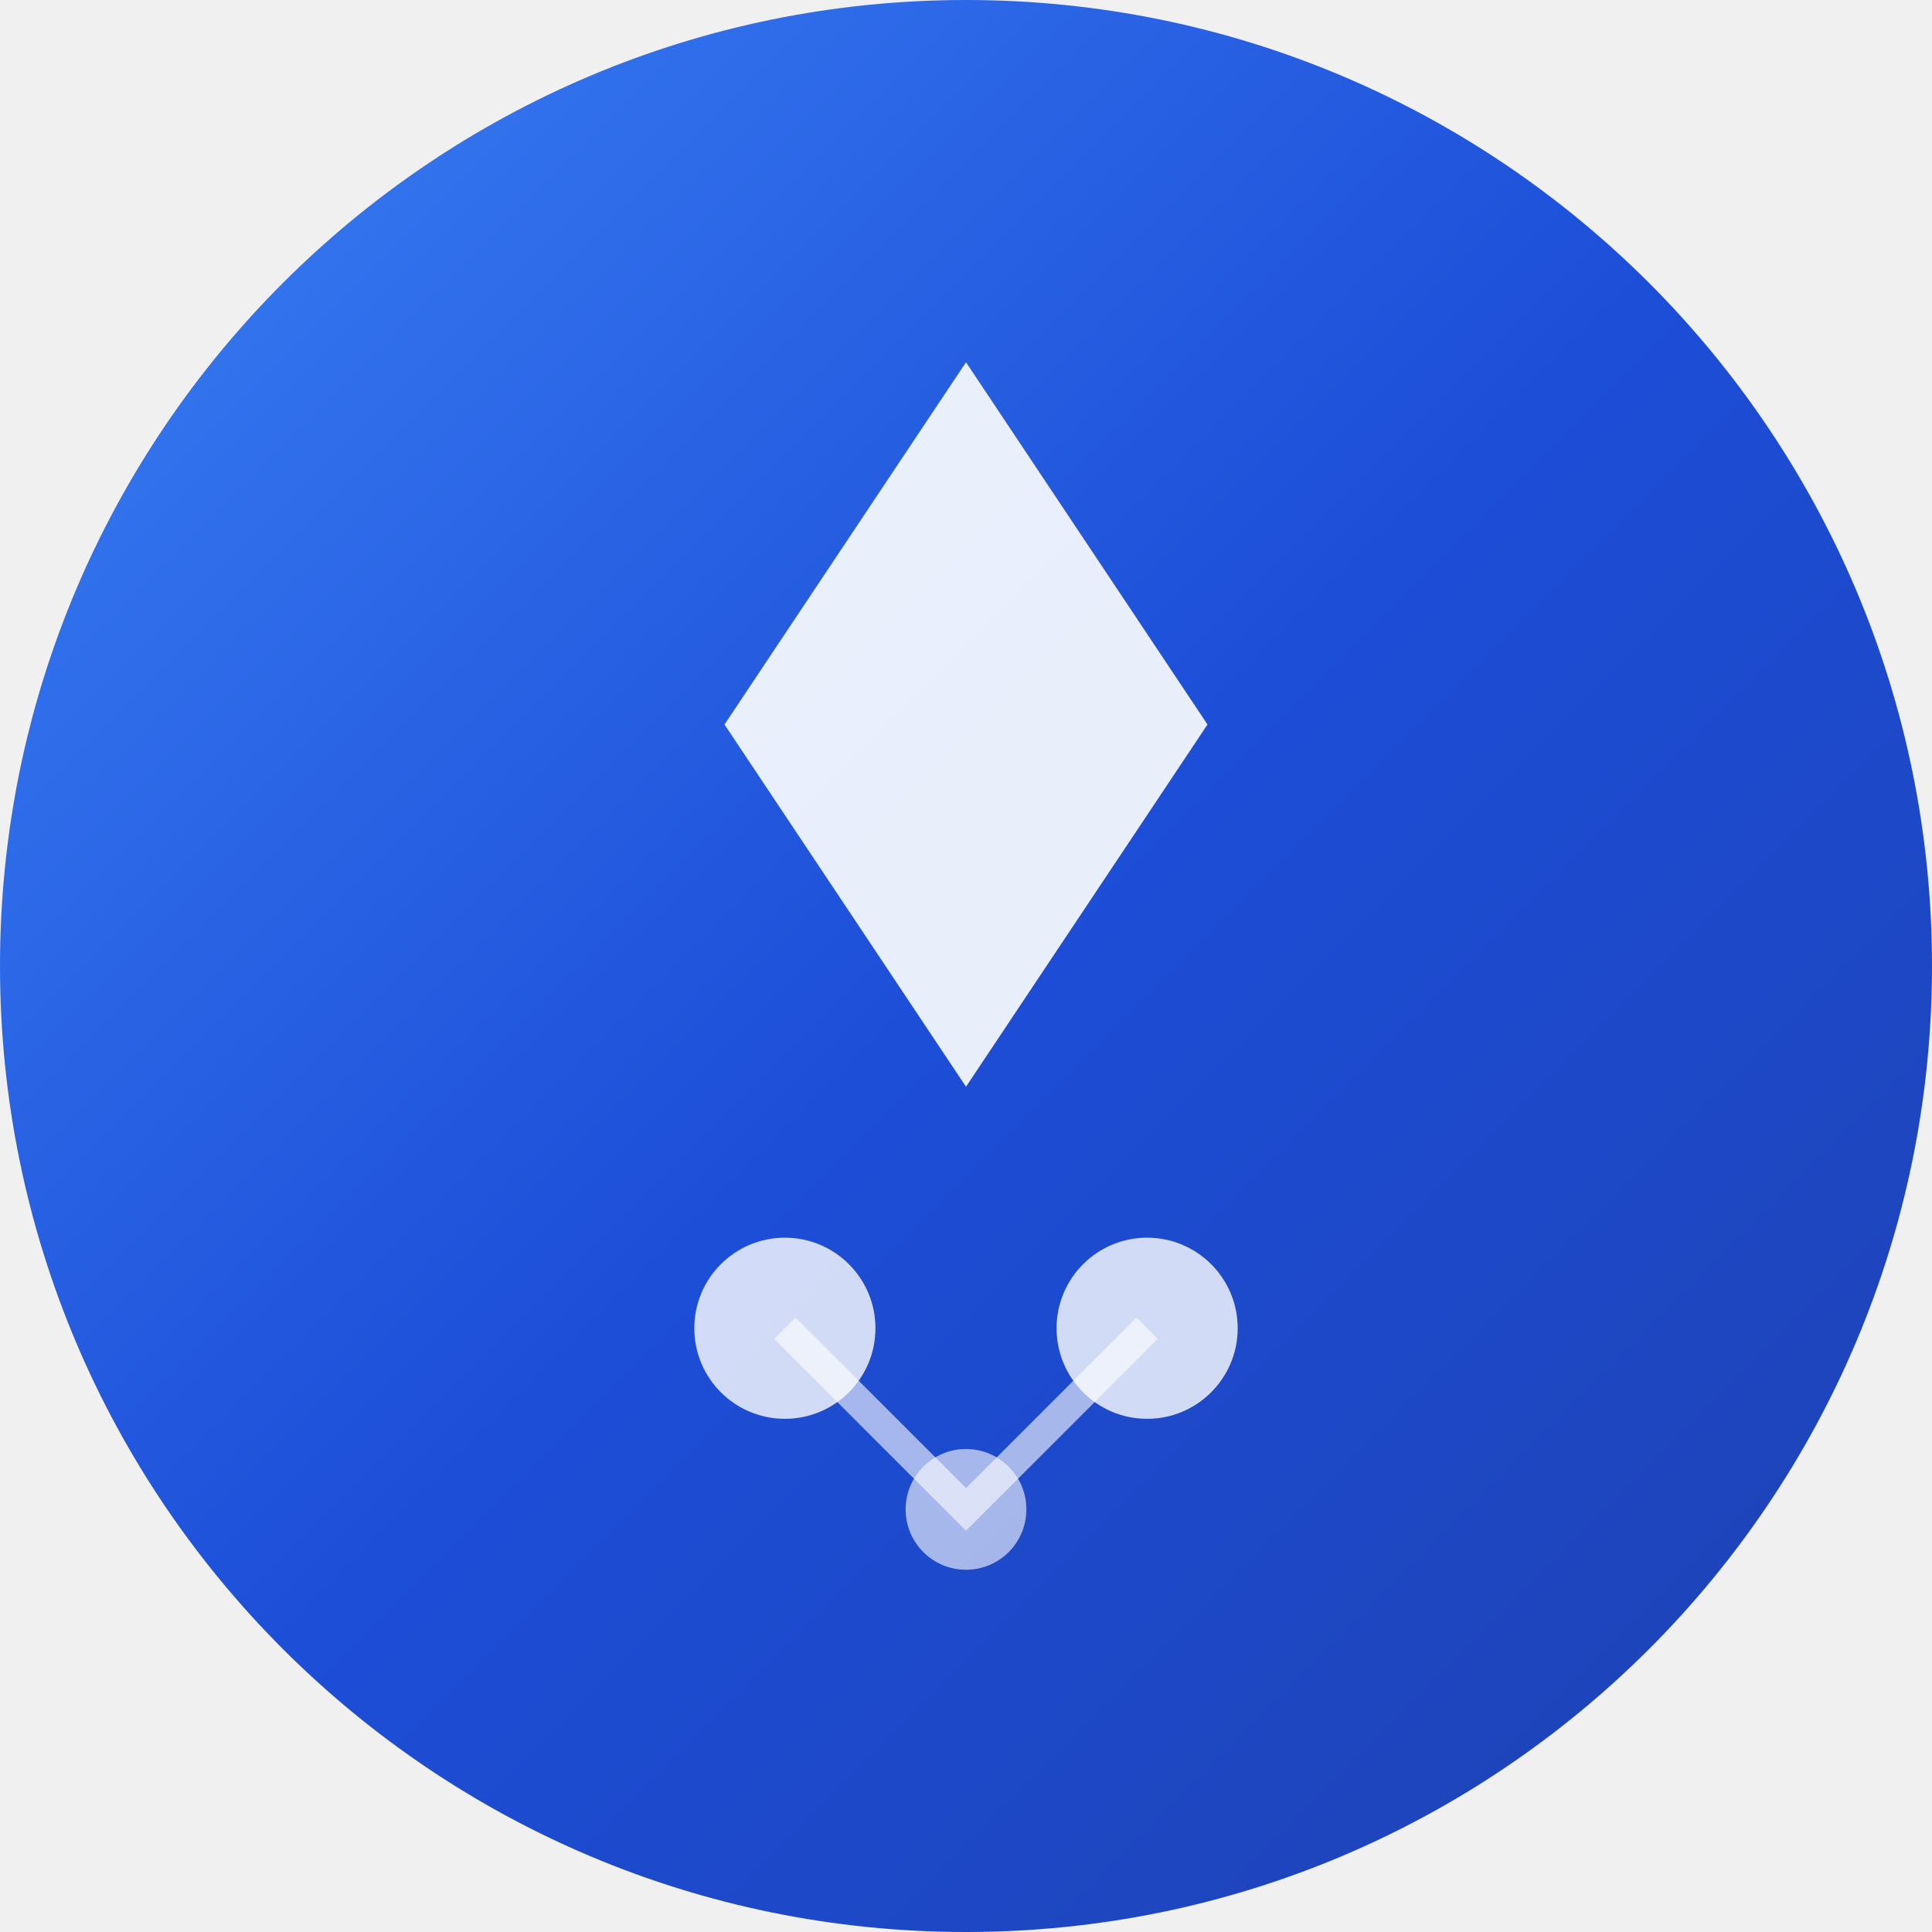
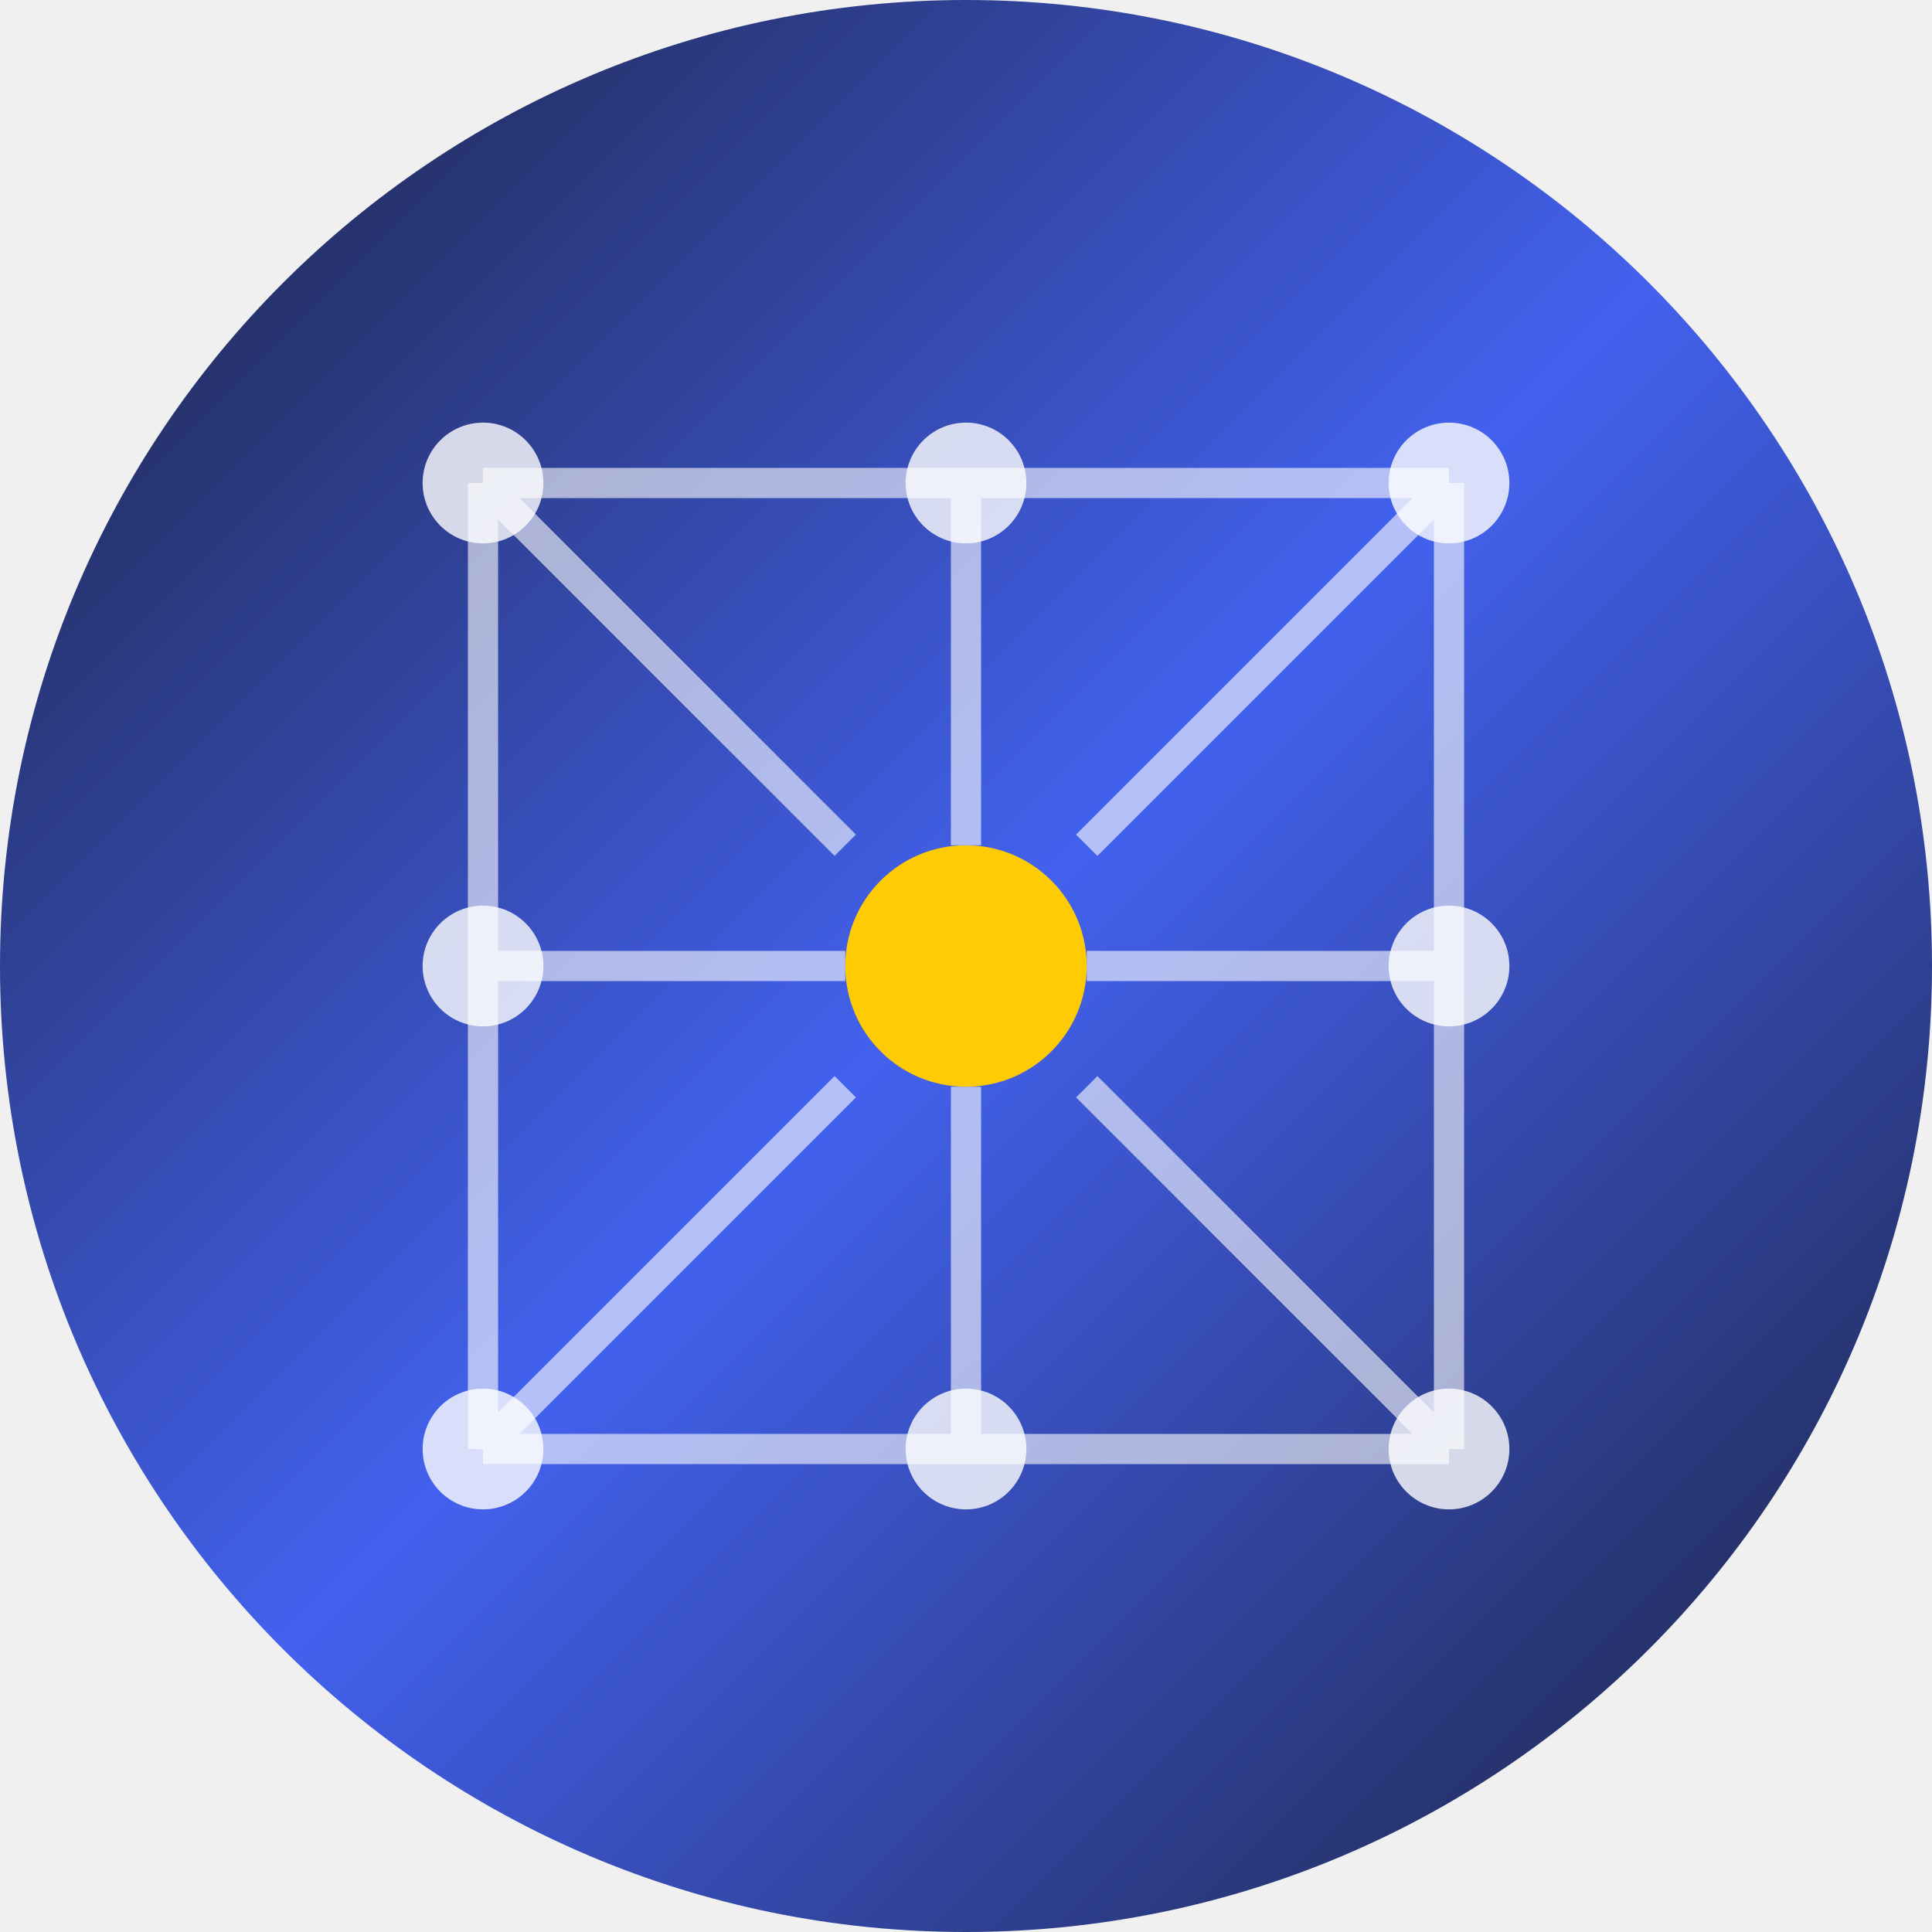
<svg xmlns="http://www.w3.org/2000/svg" viewBox="0 0 32 32" fill="none">
-   <circle cx="16" cy="16" r="16" fill="url(#gradient)" />
-   <path d="M16 6 L20 12 L16 18 L12 12 Z" fill="white" opacity="0.9" />
-   <circle cx="13" cy="22" r="1.5" fill="white" opacity="0.8" />
-   <circle cx="19" cy="22" r="1.5" fill="white" opacity="0.8" />
-   <circle cx="16" cy="25" r="1" fill="white" opacity="0.6" />
-   <path d="M13 22 L16 25 L19 22" stroke="white" stroke-width="0.5" opacity="0.6" fill="none" />
+   <circle cx="16" cy="16" r="16" fill="url(#backgroundGradient)" />
+   <circle cx="8" cy="8" r="1" fill="white" opacity="0.8" />
+   <circle cx="16" cy="8" r="1" fill="white" opacity="0.8" />
+   <circle cx="24" cy="8" r="1" fill="white" opacity="0.8" />
+   <circle cx="8" cy="16" r="1" fill="white" opacity="0.8" />
+   <circle cx="16" cy="16" r="2" fill="#FFCB05" />
+   <circle cx="24" cy="16" r="1" fill="white" opacity="0.8" />
+   <circle cx="8" cy="24" r="1" fill="white" opacity="0.8" />
+   <circle cx="16" cy="24" r="1" fill="white" opacity="0.8" />
+   <circle cx="24" cy="24" r="1" fill="white" opacity="0.8" />
+   <g stroke="white" stroke-width="0.5" opacity="0.6" fill="none">
+     <line x1="8" y1="8" x2="16" y2="8" />
+     <line x1="16" y1="8" x2="24" y2="8" />
+     <line x1="8" y1="16" x2="14" y2="16" />
+     <line x1="18" y1="16" x2="24" y2="16" />
+     <line x1="8" y1="24" x2="16" y2="24" />
+     <line x1="16" y1="24" x2="24" y2="24" />
+     <line x1="8" y1="8" x2="8" y2="16" />
+     <line x1="8" y1="16" x2="8" y2="24" />
+     <line x1="16" y1="8" x2="16" y2="14" />
+     <line x1="16" y1="18" x2="16" y2="24" />
+     <line x1="24" y1="8" x2="24" y2="16" />
+     <line x1="24" y1="16" x2="24" y2="24" />
+     <line x1="8" y1="8" x2="14" y2="14" />
+     <line x1="18" y1="14" x2="24" y2="8" />
+     <line x1="8" y1="24" x2="14" y2="18" />
+     <line x1="18" y1="18" x2="24" y2="24" />
+   </g>
  <defs>
-     <linearGradient id="gradient" x1="0%" y1="0%" x2="100%" y2="100%">
-       <stop offset="0%" style="stop-color:#3B82F6" />
-       <stop offset="50%" style="stop-color:#1D4ED8" />
-       <stop offset="100%" style="stop-color:#1E40AF" />
+     <linearGradient id="backgroundGradient" x1="0%" y1="0%" x2="100%" y2="100%">
+       <stop offset="0%" style="stop-color:#1A1F36" />
+       <stop offset="50%" style="stop-color:#4361EE" />
+       <stop offset="100%" style="stop-color:#1A1F36" />
    </linearGradient>
  </defs>
</svg>
